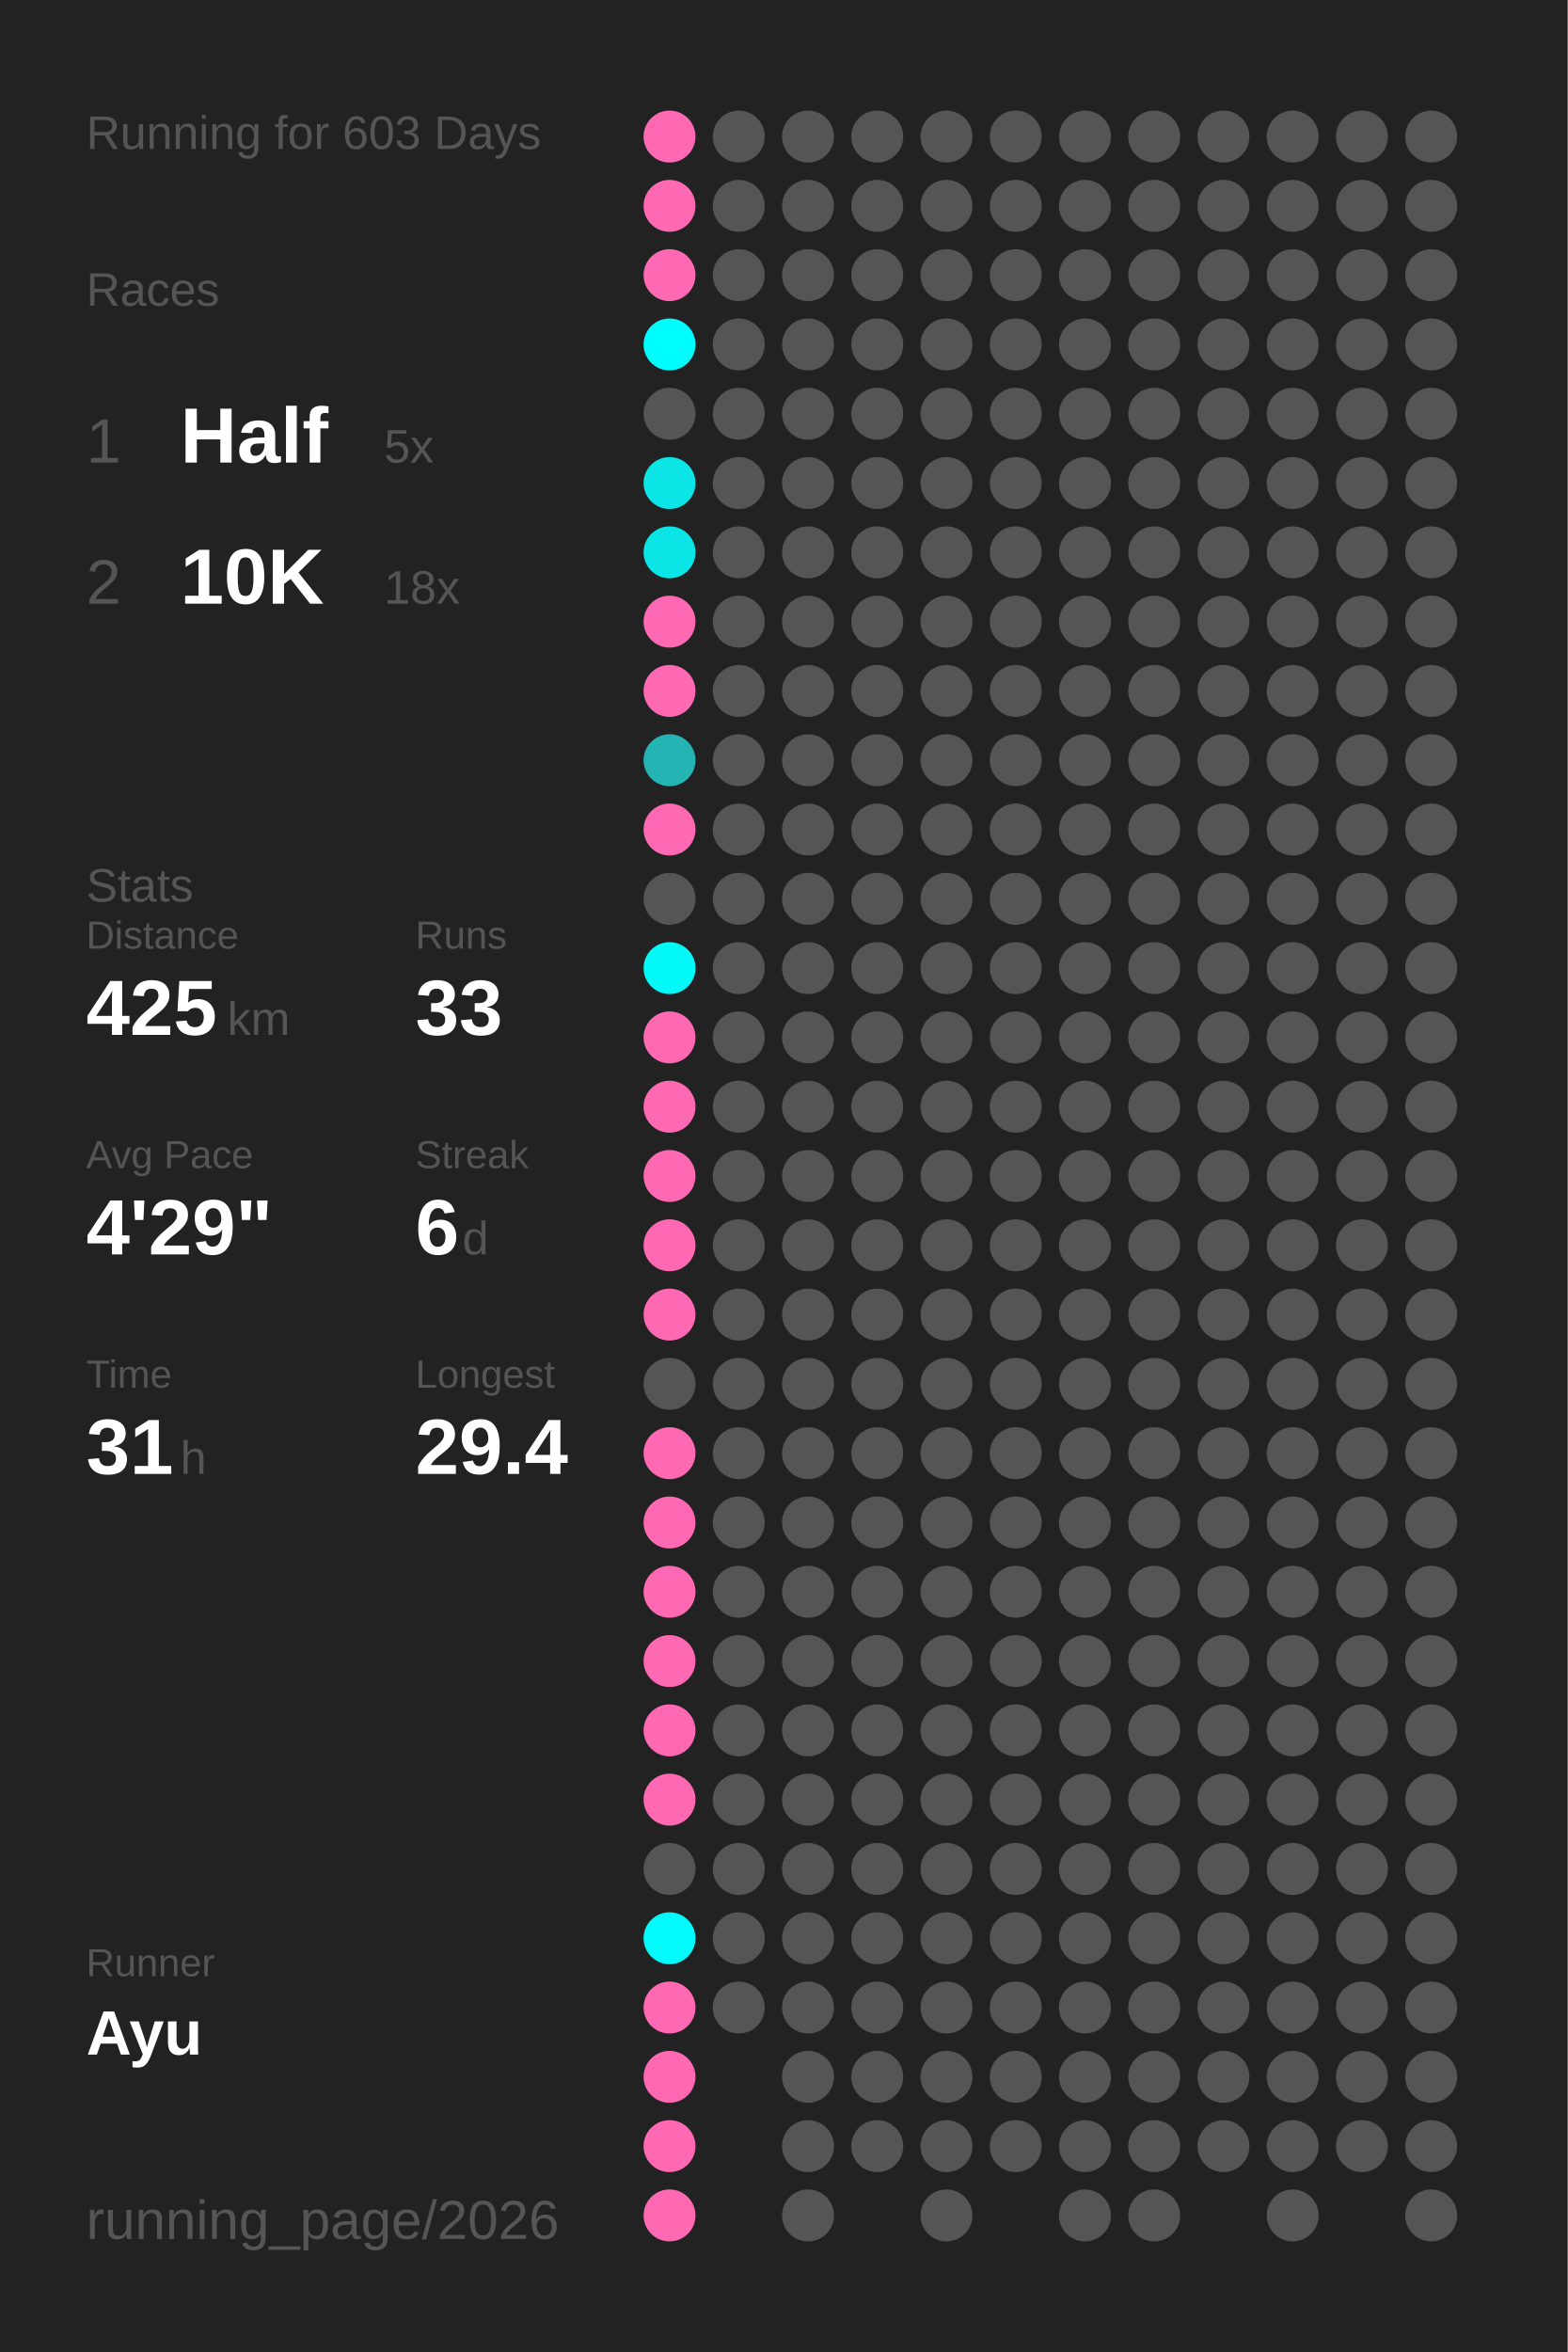
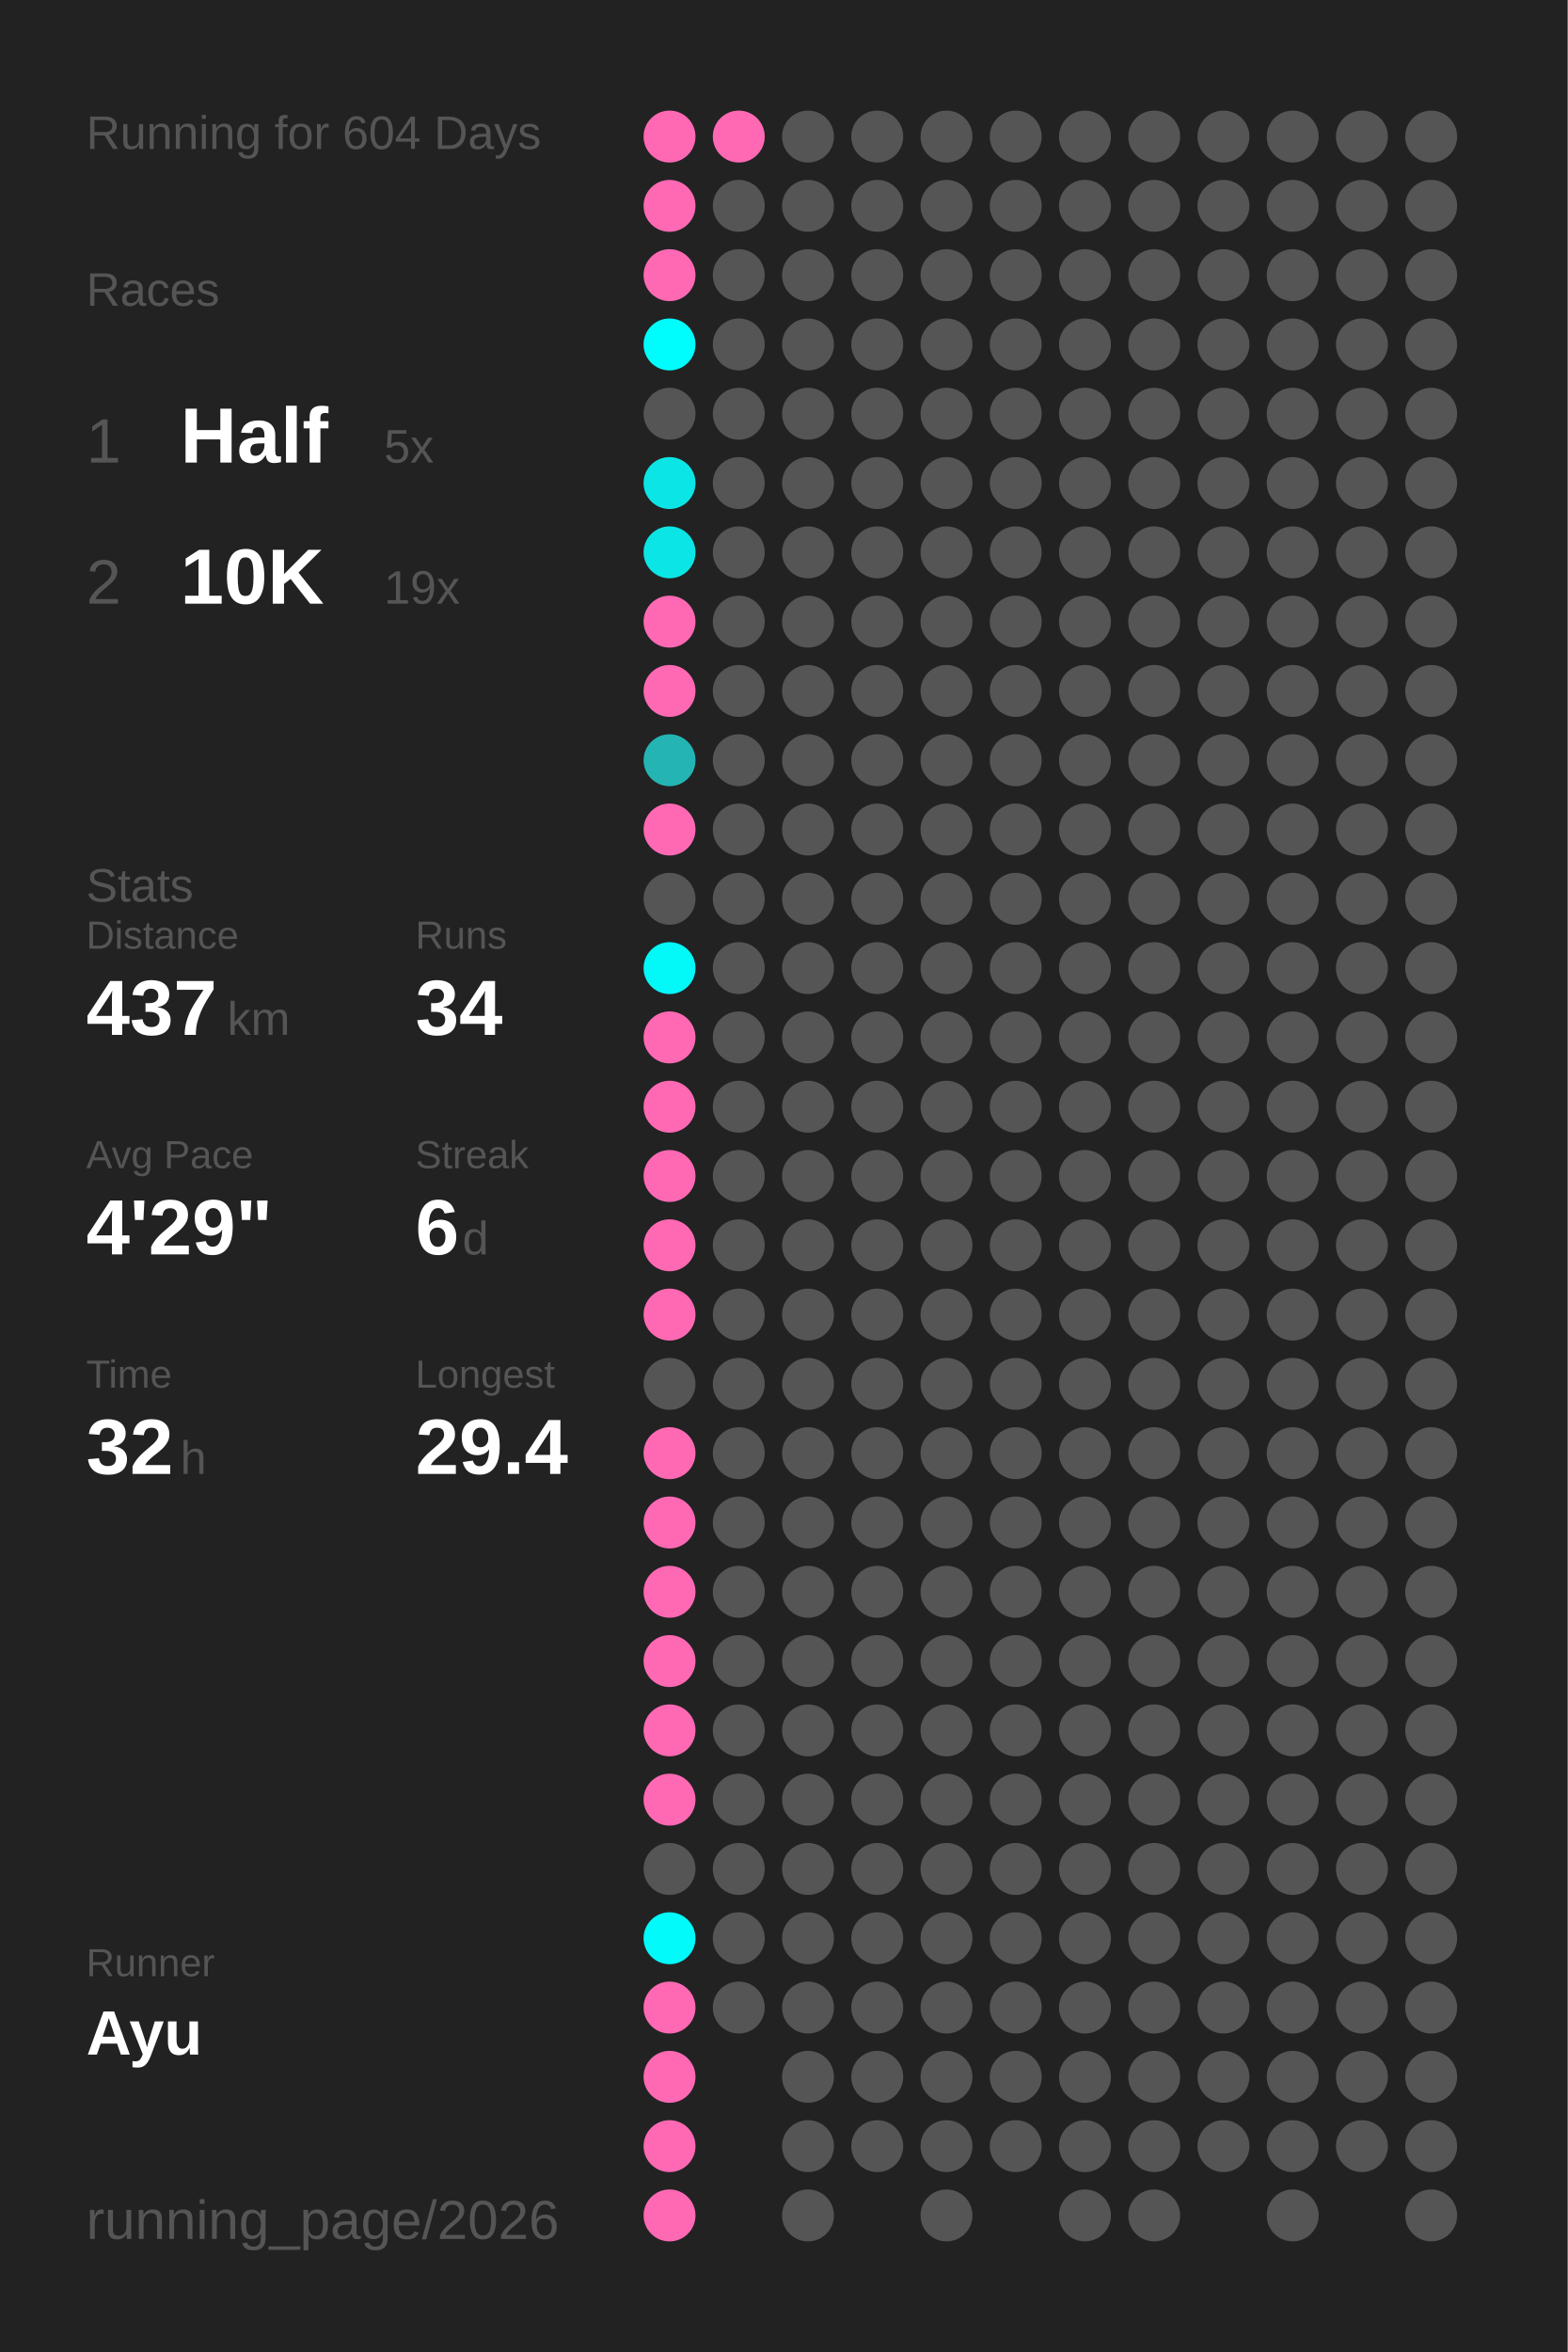
<svg xmlns="http://www.w3.org/2000/svg" baseProfile="full" height="300mm" version="1.1" viewBox="0,0,200,300" width="200mm">
  <defs />
  <rect fill="#222222" height="300" width="200" x="0" y="0" />
-   <text fill="#555555" style="font-size:6px; font-family:Arial;" x="11" y="19">Running for 603 Days</text>
+   <text fill="#555555" style="font-size:6px; font-family:Arial;" x="11" y="19">Running for 604 Days</text>
  <text fill="#555555" style="font-size:6px; font-family:Arial;" x="11" y="39">Races</text>
  <text fill="#555555" style="font-size:8px; font-family:Arial;" x="11" y="59">1</text>
  <text fill="#FFFFFF" style="font-size:10px; font-family:Arial; font-weight:bold;" x="23" y="59">Half</text>
  <text fill="#555555" style="font-size:6px; font-family:Arial;" x="49" y="59">5x</text>
  <text fill="#555555" style="font-size:8px; font-family:Arial;" x="11" y="77">2</text>
  <text fill="#FFFFFF" style="font-size:10px; font-family:Arial; font-weight:bold;" x="23" y="77">10K</text>
-   <text fill="#555555" style="font-size:6px; font-family:Arial;" x="49" y="77">18x</text>
+   <text fill="#555555" style="font-size:6px; font-family:Arial;" x="49" y="77">19x</text>
  <text fill="#555555" style="font-size:6px; font-family:Arial;" x="11" y="115">Stats</text>
  <text fill="#555555" style="font-size:5px; font-family:Arial;" x="11" y="121">Distance</text>
-   <text fill="#FFFFFF" style="font-size:10px; font-family:Arial; font-weight:bold;" x="11" y="132">425</text>
+   <text fill="#FFFFFF" style="font-size:10px; font-family:Arial; font-weight:bold;" x="11" y="132">437</text>
  <text fill="#555555" style="font-size:6px; font-family:Arial;" x="29" y="132">km</text>
  <text fill="#555555" style="font-size:5px; font-family:Arial;" x="53" y="121">Runs</text>
-   <text fill="#FFFFFF" style="font-size:10px; font-family:Arial; font-weight:bold;" x="53" y="132">33</text>
+   <text fill="#FFFFFF" style="font-size:10px; font-family:Arial; font-weight:bold;" x="53" y="132">34</text>
  <text fill="#555555" style="font-size:5px; font-family:Arial;" x="11" y="149">Avg Pace</text>
  <text fill="#FFFFFF" style="font-size:10px; font-family:Arial; font-weight:bold;" x="11" y="160">4'29"</text>
  <text fill="#555555" style="font-size:5px; font-family:Arial;" x="53" y="149">Streak</text>
  <text fill="#FFFFFF" style="font-size:10px; font-family:Arial; font-weight:bold;" x="53" y="160">6</text>
  <text fill="#555555" style="font-size:6px; font-family:Arial;" x="59" y="160">d</text>
  <text fill="#555555" style="font-size:5px; font-family:Arial;" x="11" y="177">Time</text>
-   <text fill="#FFFFFF" style="font-size:10px; font-family:Arial; font-weight:bold;" x="11" y="188">31</text>
+   <text fill="#FFFFFF" style="font-size:10px; font-family:Arial; font-weight:bold;" x="11" y="188">32</text>
  <text fill="#555555" style="font-size:6px; font-family:Arial;" x="23" y="188">h</text>
  <text fill="#555555" style="font-size:5px; font-family:Arial;" x="53" y="177">Longest</text>
  <text fill="#FFFFFF" style="font-size:10px; font-family:Arial; font-weight:bold;" x="53" y="188">29.4</text>
  <text fill="#555555" style="font-size:5px; font-family:Arial;" x="11" y="252.065">Runner</text>
  <text fill="#FFFFFF" style="font-size:8px; font-family:Arial; font-weight:bold;" x="11" y="262.065">Ayu</text>
  <text fill="#555555" style="font-size:7px; font-family:Arial;" x="11" y="285.581">running_page/2026</text>
  <circle cx="85.417" cy="17.419" fill="#ff69b4" r="3.312" />
  <circle cx="85.417" cy="26.258" fill="#ff69b4" r="3.312" />
  <circle cx="85.417" cy="35.097" fill="#ff69b4" r="3.312" />
  <circle cx="85.417" cy="43.935" fill="#00fdfd" r="3.312" />
  <circle cx="85.417" cy="52.774" fill="#555555" r="3.312" />
  <circle cx="85.417" cy="61.613" fill="#0ce5e5" r="3.312" />
  <circle cx="85.417" cy="70.452" fill="#0ce5e5" r="3.312" />
  <circle cx="85.417" cy="79.29" fill="#ff69b4" r="3.312" />
  <circle cx="85.417" cy="88.129" fill="#ff69b4" r="3.312" />
  <circle cx="85.417" cy="96.968" fill="#25b4b4" r="3.312" />
  <circle cx="85.417" cy="105.806" fill="#ff69b4" r="3.312" />
  <circle cx="85.417" cy="114.645" fill="#555555" r="3.312" />
  <circle cx="85.417" cy="123.484" fill="#03f8f8" r="3.312" />
  <circle cx="85.417" cy="132.323" fill="#ff69b4" r="3.312" />
  <circle cx="85.417" cy="141.161" fill="#ff69b4" r="3.312" />
  <circle cx="85.417" cy="150" fill="#ff69b4" r="3.312" />
  <circle cx="85.417" cy="158.839" fill="#ff69b4" r="3.312" />
  <circle cx="85.417" cy="167.677" fill="#ff69b4" r="3.312" />
  <circle cx="85.417" cy="176.516" fill="#555555" r="3.312" />
  <circle cx="85.417" cy="185.355" fill="#ff69b4" r="3.312" />
  <circle cx="85.417" cy="194.194" fill="#ff69b4" r="3.312" />
  <circle cx="85.417" cy="203.032" fill="#ff69b4" r="3.312" />
  <circle cx="85.417" cy="211.871" fill="#ff69b4" r="3.312" />
  <circle cx="85.417" cy="220.71" fill="#ff69b4" r="3.312" />
  <circle cx="85.417" cy="229.548" fill="#ff69b4" r="3.312" />
  <circle cx="85.417" cy="238.387" fill="#555555" r="3.312" />
  <circle cx="85.417" cy="247.226" fill="#02fafa" r="3.312" />
  <circle cx="85.417" cy="256.065" fill="#ff69b4" r="3.312" />
  <circle cx="85.417" cy="264.903" fill="#ff69b4" r="3.312" />
  <circle cx="85.417" cy="273.742" fill="#ff69b4" r="3.312" />
  <circle cx="85.417" cy="282.581" fill="#ff69b4" r="3.312" />
-   <circle cx="94.25" cy="17.419" fill="#555555" r="3.312" />
+   <circle cx="94.25" cy="17.419" fill="#ff69b4" r="3.312" />
  <circle cx="94.25" cy="26.258" fill="#555555" r="3.312" />
  <circle cx="94.25" cy="35.097" fill="#555555" r="3.312" />
  <circle cx="94.25" cy="43.935" fill="#555555" r="3.312" />
  <circle cx="94.25" cy="52.774" fill="#555555" r="3.312" />
  <circle cx="94.25" cy="61.613" fill="#555555" r="3.312" />
  <circle cx="94.25" cy="70.452" fill="#555555" r="3.312" />
  <circle cx="94.25" cy="79.29" fill="#555555" r="3.312" />
  <circle cx="94.25" cy="88.129" fill="#555555" r="3.312" />
  <circle cx="94.25" cy="96.968" fill="#555555" r="3.312" />
  <circle cx="94.25" cy="105.806" fill="#555555" r="3.312" />
  <circle cx="94.25" cy="114.645" fill="#555555" r="3.312" />
  <circle cx="94.25" cy="123.484" fill="#555555" r="3.312" />
  <circle cx="94.25" cy="132.323" fill="#555555" r="3.312" />
  <circle cx="94.25" cy="141.161" fill="#555555" r="3.312" />
  <circle cx="94.25" cy="150" fill="#555555" r="3.312" />
  <circle cx="94.25" cy="158.839" fill="#555555" r="3.312" />
  <circle cx="94.25" cy="167.677" fill="#555555" r="3.312" />
  <circle cx="94.25" cy="176.516" fill="#555555" r="3.312" />
  <circle cx="94.25" cy="185.355" fill="#555555" r="3.312" />
  <circle cx="94.25" cy="194.194" fill="#555555" r="3.312" />
  <circle cx="94.25" cy="203.032" fill="#555555" r="3.312" />
  <circle cx="94.25" cy="211.871" fill="#555555" r="3.312" />
  <circle cx="94.25" cy="220.71" fill="#555555" r="3.312" />
  <circle cx="94.25" cy="229.548" fill="#555555" r="3.312" />
  <circle cx="94.25" cy="238.387" fill="#555555" r="3.312" />
  <circle cx="94.25" cy="247.226" fill="#555555" r="3.312" />
  <circle cx="94.25" cy="256.065" fill="#555555" r="3.312" />
  <circle cx="103.083" cy="17.419" fill="#555555" r="3.312" />
  <circle cx="103.083" cy="26.258" fill="#555555" r="3.312" />
  <circle cx="103.083" cy="35.097" fill="#555555" r="3.312" />
  <circle cx="103.083" cy="43.935" fill="#555555" r="3.312" />
  <circle cx="103.083" cy="52.774" fill="#555555" r="3.312" />
  <circle cx="103.083" cy="61.613" fill="#555555" r="3.312" />
  <circle cx="103.083" cy="70.452" fill="#555555" r="3.312" />
  <circle cx="103.083" cy="79.29" fill="#555555" r="3.312" />
  <circle cx="103.083" cy="88.129" fill="#555555" r="3.312" />
  <circle cx="103.083" cy="96.968" fill="#555555" r="3.312" />
  <circle cx="103.083" cy="105.806" fill="#555555" r="3.312" />
  <circle cx="103.083" cy="114.645" fill="#555555" r="3.312" />
  <circle cx="103.083" cy="123.484" fill="#555555" r="3.312" />
  <circle cx="103.083" cy="132.323" fill="#555555" r="3.312" />
  <circle cx="103.083" cy="141.161" fill="#555555" r="3.312" />
  <circle cx="103.083" cy="150" fill="#555555" r="3.312" />
  <circle cx="103.083" cy="158.839" fill="#555555" r="3.312" />
  <circle cx="103.083" cy="167.677" fill="#555555" r="3.312" />
  <circle cx="103.083" cy="176.516" fill="#555555" r="3.312" />
  <circle cx="103.083" cy="185.355" fill="#555555" r="3.312" />
  <circle cx="103.083" cy="194.194" fill="#555555" r="3.312" />
  <circle cx="103.083" cy="203.032" fill="#555555" r="3.312" />
  <circle cx="103.083" cy="211.871" fill="#555555" r="3.312" />
  <circle cx="103.083" cy="220.71" fill="#555555" r="3.312" />
  <circle cx="103.083" cy="229.548" fill="#555555" r="3.312" />
  <circle cx="103.083" cy="238.387" fill="#555555" r="3.312" />
  <circle cx="103.083" cy="247.226" fill="#555555" r="3.312" />
  <circle cx="103.083" cy="256.065" fill="#555555" r="3.312" />
  <circle cx="103.083" cy="264.903" fill="#555555" r="3.312" />
  <circle cx="103.083" cy="273.742" fill="#555555" r="3.312" />
  <circle cx="103.083" cy="282.581" fill="#555555" r="3.312" />
  <circle cx="111.917" cy="17.419" fill="#555555" r="3.312" />
  <circle cx="111.917" cy="26.258" fill="#555555" r="3.312" />
  <circle cx="111.917" cy="35.097" fill="#555555" r="3.312" />
  <circle cx="111.917" cy="43.935" fill="#555555" r="3.312" />
  <circle cx="111.917" cy="52.774" fill="#555555" r="3.312" />
  <circle cx="111.917" cy="61.613" fill="#555555" r="3.312" />
  <circle cx="111.917" cy="70.452" fill="#555555" r="3.312" />
  <circle cx="111.917" cy="79.29" fill="#555555" r="3.312" />
  <circle cx="111.917" cy="88.129" fill="#555555" r="3.312" />
  <circle cx="111.917" cy="96.968" fill="#555555" r="3.312" />
  <circle cx="111.917" cy="105.806" fill="#555555" r="3.312" />
  <circle cx="111.917" cy="114.645" fill="#555555" r="3.312" />
  <circle cx="111.917" cy="123.484" fill="#555555" r="3.312" />
  <circle cx="111.917" cy="132.323" fill="#555555" r="3.312" />
  <circle cx="111.917" cy="141.161" fill="#555555" r="3.312" />
  <circle cx="111.917" cy="150" fill="#555555" r="3.312" />
  <circle cx="111.917" cy="158.839" fill="#555555" r="3.312" />
  <circle cx="111.917" cy="167.677" fill="#555555" r="3.312" />
  <circle cx="111.917" cy="176.516" fill="#555555" r="3.312" />
  <circle cx="111.917" cy="185.355" fill="#555555" r="3.312" />
  <circle cx="111.917" cy="194.194" fill="#555555" r="3.312" />
  <circle cx="111.917" cy="203.032" fill="#555555" r="3.312" />
  <circle cx="111.917" cy="211.871" fill="#555555" r="3.312" />
  <circle cx="111.917" cy="220.71" fill="#555555" r="3.312" />
  <circle cx="111.917" cy="229.548" fill="#555555" r="3.312" />
  <circle cx="111.917" cy="238.387" fill="#555555" r="3.312" />
  <circle cx="111.917" cy="247.226" fill="#555555" r="3.312" />
  <circle cx="111.917" cy="256.065" fill="#555555" r="3.312" />
  <circle cx="111.917" cy="264.903" fill="#555555" r="3.312" />
  <circle cx="111.917" cy="273.742" fill="#555555" r="3.312" />
  <circle cx="120.75" cy="17.419" fill="#555555" r="3.312" />
  <circle cx="120.75" cy="26.258" fill="#555555" r="3.312" />
  <circle cx="120.75" cy="35.097" fill="#555555" r="3.312" />
  <circle cx="120.75" cy="43.935" fill="#555555" r="3.312" />
  <circle cx="120.75" cy="52.774" fill="#555555" r="3.312" />
  <circle cx="120.75" cy="61.613" fill="#555555" r="3.312" />
  <circle cx="120.75" cy="70.452" fill="#555555" r="3.312" />
  <circle cx="120.75" cy="79.29" fill="#555555" r="3.312" />
  <circle cx="120.75" cy="88.129" fill="#555555" r="3.312" />
  <circle cx="120.75" cy="96.968" fill="#555555" r="3.312" />
  <circle cx="120.75" cy="105.806" fill="#555555" r="3.312" />
  <circle cx="120.75" cy="114.645" fill="#555555" r="3.312" />
  <circle cx="120.75" cy="123.484" fill="#555555" r="3.312" />
  <circle cx="120.75" cy="132.323" fill="#555555" r="3.312" />
  <circle cx="120.75" cy="141.161" fill="#555555" r="3.312" />
  <circle cx="120.75" cy="150" fill="#555555" r="3.312" />
  <circle cx="120.75" cy="158.839" fill="#555555" r="3.312" />
  <circle cx="120.75" cy="167.677" fill="#555555" r="3.312" />
  <circle cx="120.75" cy="176.516" fill="#555555" r="3.312" />
  <circle cx="120.75" cy="185.355" fill="#555555" r="3.312" />
  <circle cx="120.75" cy="194.194" fill="#555555" r="3.312" />
  <circle cx="120.75" cy="203.032" fill="#555555" r="3.312" />
  <circle cx="120.75" cy="211.871" fill="#555555" r="3.312" />
  <circle cx="120.75" cy="220.71" fill="#555555" r="3.312" />
  <circle cx="120.75" cy="229.548" fill="#555555" r="3.312" />
  <circle cx="120.75" cy="238.387" fill="#555555" r="3.312" />
  <circle cx="120.75" cy="247.226" fill="#555555" r="3.312" />
  <circle cx="120.75" cy="256.065" fill="#555555" r="3.312" />
  <circle cx="120.75" cy="264.903" fill="#555555" r="3.312" />
  <circle cx="120.75" cy="273.742" fill="#555555" r="3.312" />
  <circle cx="120.75" cy="282.581" fill="#555555" r="3.312" />
  <circle cx="129.583" cy="17.419" fill="#555555" r="3.312" />
  <circle cx="129.583" cy="26.258" fill="#555555" r="3.312" />
  <circle cx="129.583" cy="35.097" fill="#555555" r="3.312" />
  <circle cx="129.583" cy="43.935" fill="#555555" r="3.312" />
  <circle cx="129.583" cy="52.774" fill="#555555" r="3.312" />
  <circle cx="129.583" cy="61.613" fill="#555555" r="3.312" />
  <circle cx="129.583" cy="70.452" fill="#555555" r="3.312" />
  <circle cx="129.583" cy="79.29" fill="#555555" r="3.312" />
  <circle cx="129.583" cy="88.129" fill="#555555" r="3.312" />
  <circle cx="129.583" cy="96.968" fill="#555555" r="3.312" />
  <circle cx="129.583" cy="105.806" fill="#555555" r="3.312" />
  <circle cx="129.583" cy="114.645" fill="#555555" r="3.312" />
  <circle cx="129.583" cy="123.484" fill="#555555" r="3.312" />
  <circle cx="129.583" cy="132.323" fill="#555555" r="3.312" />
  <circle cx="129.583" cy="141.161" fill="#555555" r="3.312" />
  <circle cx="129.583" cy="150" fill="#555555" r="3.312" />
  <circle cx="129.583" cy="158.839" fill="#555555" r="3.312" />
  <circle cx="129.583" cy="167.677" fill="#555555" r="3.312" />
  <circle cx="129.583" cy="176.516" fill="#555555" r="3.312" />
  <circle cx="129.583" cy="185.355" fill="#555555" r="3.312" />
  <circle cx="129.583" cy="194.194" fill="#555555" r="3.312" />
  <circle cx="129.583" cy="203.032" fill="#555555" r="3.312" />
  <circle cx="129.583" cy="211.871" fill="#555555" r="3.312" />
  <circle cx="129.583" cy="220.71" fill="#555555" r="3.312" />
  <circle cx="129.583" cy="229.548" fill="#555555" r="3.312" />
  <circle cx="129.583" cy="238.387" fill="#555555" r="3.312" />
  <circle cx="129.583" cy="247.226" fill="#555555" r="3.312" />
  <circle cx="129.583" cy="256.065" fill="#555555" r="3.312" />
  <circle cx="129.583" cy="264.903" fill="#555555" r="3.312" />
  <circle cx="129.583" cy="273.742" fill="#555555" r="3.312" />
  <circle cx="138.417" cy="17.419" fill="#555555" r="3.312" />
  <circle cx="138.417" cy="26.258" fill="#555555" r="3.312" />
  <circle cx="138.417" cy="35.097" fill="#555555" r="3.312" />
  <circle cx="138.417" cy="43.935" fill="#555555" r="3.312" />
  <circle cx="138.417" cy="52.774" fill="#555555" r="3.312" />
  <circle cx="138.417" cy="61.613" fill="#555555" r="3.312" />
  <circle cx="138.417" cy="70.452" fill="#555555" r="3.312" />
  <circle cx="138.417" cy="79.29" fill="#555555" r="3.312" />
  <circle cx="138.417" cy="88.129" fill="#555555" r="3.312" />
  <circle cx="138.417" cy="96.968" fill="#555555" r="3.312" />
  <circle cx="138.417" cy="105.806" fill="#555555" r="3.312" />
  <circle cx="138.417" cy="114.645" fill="#555555" r="3.312" />
  <circle cx="138.417" cy="123.484" fill="#555555" r="3.312" />
  <circle cx="138.417" cy="132.323" fill="#555555" r="3.312" />
  <circle cx="138.417" cy="141.161" fill="#555555" r="3.312" />
  <circle cx="138.417" cy="150" fill="#555555" r="3.312" />
  <circle cx="138.417" cy="158.839" fill="#555555" r="3.312" />
  <circle cx="138.417" cy="167.677" fill="#555555" r="3.312" />
  <circle cx="138.417" cy="176.516" fill="#555555" r="3.312" />
  <circle cx="138.417" cy="185.355" fill="#555555" r="3.312" />
  <circle cx="138.417" cy="194.194" fill="#555555" r="3.312" />
  <circle cx="138.417" cy="203.032" fill="#555555" r="3.312" />
  <circle cx="138.417" cy="211.871" fill="#555555" r="3.312" />
  <circle cx="138.417" cy="220.71" fill="#555555" r="3.312" />
  <circle cx="138.417" cy="229.548" fill="#555555" r="3.312" />
  <circle cx="138.417" cy="238.387" fill="#555555" r="3.312" />
  <circle cx="138.417" cy="247.226" fill="#555555" r="3.312" />
  <circle cx="138.417" cy="256.065" fill="#555555" r="3.312" />
  <circle cx="138.417" cy="264.903" fill="#555555" r="3.312" />
  <circle cx="138.417" cy="273.742" fill="#555555" r="3.312" />
  <circle cx="138.417" cy="282.581" fill="#555555" r="3.312" />
  <circle cx="147.25" cy="17.419" fill="#555555" r="3.312" />
  <circle cx="147.25" cy="26.258" fill="#555555" r="3.312" />
  <circle cx="147.25" cy="35.097" fill="#555555" r="3.312" />
  <circle cx="147.25" cy="43.935" fill="#555555" r="3.312" />
  <circle cx="147.25" cy="52.774" fill="#555555" r="3.312" />
  <circle cx="147.25" cy="61.613" fill="#555555" r="3.312" />
  <circle cx="147.25" cy="70.452" fill="#555555" r="3.312" />
  <circle cx="147.25" cy="79.29" fill="#555555" r="3.312" />
  <circle cx="147.25" cy="88.129" fill="#555555" r="3.312" />
  <circle cx="147.25" cy="96.968" fill="#555555" r="3.312" />
  <circle cx="147.25" cy="105.806" fill="#555555" r="3.312" />
  <circle cx="147.25" cy="114.645" fill="#555555" r="3.312" />
  <circle cx="147.25" cy="123.484" fill="#555555" r="3.312" />
  <circle cx="147.25" cy="132.323" fill="#555555" r="3.312" />
  <circle cx="147.25" cy="141.161" fill="#555555" r="3.312" />
  <circle cx="147.25" cy="150" fill="#555555" r="3.312" />
  <circle cx="147.25" cy="158.839" fill="#555555" r="3.312" />
  <circle cx="147.25" cy="167.677" fill="#555555" r="3.312" />
  <circle cx="147.25" cy="176.516" fill="#555555" r="3.312" />
  <circle cx="147.25" cy="185.355" fill="#555555" r="3.312" />
  <circle cx="147.25" cy="194.194" fill="#555555" r="3.312" />
  <circle cx="147.25" cy="203.032" fill="#555555" r="3.312" />
  <circle cx="147.25" cy="211.871" fill="#555555" r="3.312" />
  <circle cx="147.25" cy="220.71" fill="#555555" r="3.312" />
  <circle cx="147.25" cy="229.548" fill="#555555" r="3.312" />
  <circle cx="147.25" cy="238.387" fill="#555555" r="3.312" />
  <circle cx="147.25" cy="247.226" fill="#555555" r="3.312" />
  <circle cx="147.25" cy="256.065" fill="#555555" r="3.312" />
  <circle cx="147.25" cy="264.903" fill="#555555" r="3.312" />
  <circle cx="147.25" cy="273.742" fill="#555555" r="3.312" />
  <circle cx="147.25" cy="282.581" fill="#555555" r="3.312" />
  <circle cx="156.083" cy="17.419" fill="#555555" r="3.312" />
  <circle cx="156.083" cy="26.258" fill="#555555" r="3.312" />
  <circle cx="156.083" cy="35.097" fill="#555555" r="3.312" />
  <circle cx="156.083" cy="43.935" fill="#555555" r="3.312" />
  <circle cx="156.083" cy="52.774" fill="#555555" r="3.312" />
  <circle cx="156.083" cy="61.613" fill="#555555" r="3.312" />
  <circle cx="156.083" cy="70.452" fill="#555555" r="3.312" />
  <circle cx="156.083" cy="79.29" fill="#555555" r="3.312" />
  <circle cx="156.083" cy="88.129" fill="#555555" r="3.312" />
  <circle cx="156.083" cy="96.968" fill="#555555" r="3.312" />
  <circle cx="156.083" cy="105.806" fill="#555555" r="3.312" />
  <circle cx="156.083" cy="114.645" fill="#555555" r="3.312" />
  <circle cx="156.083" cy="123.484" fill="#555555" r="3.312" />
  <circle cx="156.083" cy="132.323" fill="#555555" r="3.312" />
  <circle cx="156.083" cy="141.161" fill="#555555" r="3.312" />
  <circle cx="156.083" cy="150" fill="#555555" r="3.312" />
  <circle cx="156.083" cy="158.839" fill="#555555" r="3.312" />
  <circle cx="156.083" cy="167.677" fill="#555555" r="3.312" />
  <circle cx="156.083" cy="176.516" fill="#555555" r="3.312" />
  <circle cx="156.083" cy="185.355" fill="#555555" r="3.312" />
  <circle cx="156.083" cy="194.194" fill="#555555" r="3.312" />
  <circle cx="156.083" cy="203.032" fill="#555555" r="3.312" />
  <circle cx="156.083" cy="211.871" fill="#555555" r="3.312" />
  <circle cx="156.083" cy="220.71" fill="#555555" r="3.312" />
  <circle cx="156.083" cy="229.548" fill="#555555" r="3.312" />
  <circle cx="156.083" cy="238.387" fill="#555555" r="3.312" />
  <circle cx="156.083" cy="247.226" fill="#555555" r="3.312" />
  <circle cx="156.083" cy="256.065" fill="#555555" r="3.312" />
  <circle cx="156.083" cy="264.903" fill="#555555" r="3.312" />
  <circle cx="156.083" cy="273.742" fill="#555555" r="3.312" />
  <circle cx="164.917" cy="17.419" fill="#555555" r="3.312" />
  <circle cx="164.917" cy="26.258" fill="#555555" r="3.312" />
  <circle cx="164.917" cy="35.097" fill="#555555" r="3.312" />
  <circle cx="164.917" cy="43.935" fill="#555555" r="3.312" />
  <circle cx="164.917" cy="52.774" fill="#555555" r="3.312" />
  <circle cx="164.917" cy="61.613" fill="#555555" r="3.312" />
  <circle cx="164.917" cy="70.452" fill="#555555" r="3.312" />
  <circle cx="164.917" cy="79.29" fill="#555555" r="3.312" />
  <circle cx="164.917" cy="88.129" fill="#555555" r="3.312" />
  <circle cx="164.917" cy="96.968" fill="#555555" r="3.312" />
  <circle cx="164.917" cy="105.806" fill="#555555" r="3.312" />
  <circle cx="164.917" cy="114.645" fill="#555555" r="3.312" />
  <circle cx="164.917" cy="123.484" fill="#555555" r="3.312" />
  <circle cx="164.917" cy="132.323" fill="#555555" r="3.312" />
  <circle cx="164.917" cy="141.161" fill="#555555" r="3.312" />
  <circle cx="164.917" cy="150" fill="#555555" r="3.312" />
  <circle cx="164.917" cy="158.839" fill="#555555" r="3.312" />
  <circle cx="164.917" cy="167.677" fill="#555555" r="3.312" />
  <circle cx="164.917" cy="176.516" fill="#555555" r="3.312" />
  <circle cx="164.917" cy="185.355" fill="#555555" r="3.312" />
  <circle cx="164.917" cy="194.194" fill="#555555" r="3.312" />
  <circle cx="164.917" cy="203.032" fill="#555555" r="3.312" />
  <circle cx="164.917" cy="211.871" fill="#555555" r="3.312" />
  <circle cx="164.917" cy="220.71" fill="#555555" r="3.312" />
  <circle cx="164.917" cy="229.548" fill="#555555" r="3.312" />
  <circle cx="164.917" cy="238.387" fill="#555555" r="3.312" />
  <circle cx="164.917" cy="247.226" fill="#555555" r="3.312" />
  <circle cx="164.917" cy="256.065" fill="#555555" r="3.312" />
  <circle cx="164.917" cy="264.903" fill="#555555" r="3.312" />
  <circle cx="164.917" cy="273.742" fill="#555555" r="3.312" />
  <circle cx="164.917" cy="282.581" fill="#555555" r="3.312" />
  <circle cx="173.75" cy="17.419" fill="#555555" r="3.312" />
  <circle cx="173.75" cy="26.258" fill="#555555" r="3.312" />
  <circle cx="173.75" cy="35.097" fill="#555555" r="3.312" />
  <circle cx="173.75" cy="43.935" fill="#555555" r="3.312" />
  <circle cx="173.75" cy="52.774" fill="#555555" r="3.312" />
  <circle cx="173.75" cy="61.613" fill="#555555" r="3.312" />
  <circle cx="173.75" cy="70.452" fill="#555555" r="3.312" />
  <circle cx="173.75" cy="79.29" fill="#555555" r="3.312" />
  <circle cx="173.75" cy="88.129" fill="#555555" r="3.312" />
  <circle cx="173.75" cy="96.968" fill="#555555" r="3.312" />
  <circle cx="173.75" cy="105.806" fill="#555555" r="3.312" />
  <circle cx="173.75" cy="114.645" fill="#555555" r="3.312" />
  <circle cx="173.75" cy="123.484" fill="#555555" r="3.312" />
  <circle cx="173.75" cy="132.323" fill="#555555" r="3.312" />
  <circle cx="173.75" cy="141.161" fill="#555555" r="3.312" />
  <circle cx="173.75" cy="150" fill="#555555" r="3.312" />
  <circle cx="173.75" cy="158.839" fill="#555555" r="3.312" />
  <circle cx="173.75" cy="167.677" fill="#555555" r="3.312" />
  <circle cx="173.75" cy="176.516" fill="#555555" r="3.312" />
  <circle cx="173.75" cy="185.355" fill="#555555" r="3.312" />
  <circle cx="173.75" cy="194.194" fill="#555555" r="3.312" />
  <circle cx="173.75" cy="203.032" fill="#555555" r="3.312" />
  <circle cx="173.75" cy="211.871" fill="#555555" r="3.312" />
  <circle cx="173.75" cy="220.71" fill="#555555" r="3.312" />
  <circle cx="173.75" cy="229.548" fill="#555555" r="3.312" />
  <circle cx="173.75" cy="238.387" fill="#555555" r="3.312" />
  <circle cx="173.75" cy="247.226" fill="#555555" r="3.312" />
  <circle cx="173.75" cy="256.065" fill="#555555" r="3.312" />
  <circle cx="173.75" cy="264.903" fill="#555555" r="3.312" />
  <circle cx="173.75" cy="273.742" fill="#555555" r="3.312" />
  <circle cx="182.583" cy="17.419" fill="#555555" r="3.312" />
  <circle cx="182.583" cy="26.258" fill="#555555" r="3.312" />
  <circle cx="182.583" cy="35.097" fill="#555555" r="3.312" />
  <circle cx="182.583" cy="43.935" fill="#555555" r="3.312" />
  <circle cx="182.583" cy="52.774" fill="#555555" r="3.312" />
  <circle cx="182.583" cy="61.613" fill="#555555" r="3.312" />
  <circle cx="182.583" cy="70.452" fill="#555555" r="3.312" />
  <circle cx="182.583" cy="79.29" fill="#555555" r="3.312" />
  <circle cx="182.583" cy="88.129" fill="#555555" r="3.312" />
  <circle cx="182.583" cy="96.968" fill="#555555" r="3.312" />
  <circle cx="182.583" cy="105.806" fill="#555555" r="3.312" />
  <circle cx="182.583" cy="114.645" fill="#555555" r="3.312" />
  <circle cx="182.583" cy="123.484" fill="#555555" r="3.312" />
  <circle cx="182.583" cy="132.323" fill="#555555" r="3.312" />
  <circle cx="182.583" cy="141.161" fill="#555555" r="3.312" />
  <circle cx="182.583" cy="150" fill="#555555" r="3.312" />
  <circle cx="182.583" cy="158.839" fill="#555555" r="3.312" />
  <circle cx="182.583" cy="167.677" fill="#555555" r="3.312" />
  <circle cx="182.583" cy="176.516" fill="#555555" r="3.312" />
  <circle cx="182.583" cy="185.355" fill="#555555" r="3.312" />
  <circle cx="182.583" cy="194.194" fill="#555555" r="3.312" />
  <circle cx="182.583" cy="203.032" fill="#555555" r="3.312" />
  <circle cx="182.583" cy="211.871" fill="#555555" r="3.312" />
  <circle cx="182.583" cy="220.71" fill="#555555" r="3.312" />
  <circle cx="182.583" cy="229.548" fill="#555555" r="3.312" />
  <circle cx="182.583" cy="238.387" fill="#555555" r="3.312" />
  <circle cx="182.583" cy="247.226" fill="#555555" r="3.312" />
  <circle cx="182.583" cy="256.065" fill="#555555" r="3.312" />
  <circle cx="182.583" cy="264.903" fill="#555555" r="3.312" />
  <circle cx="182.583" cy="273.742" fill="#555555" r="3.312" />
  <circle cx="182.583" cy="282.581" fill="#555555" r="3.312" />
</svg>
